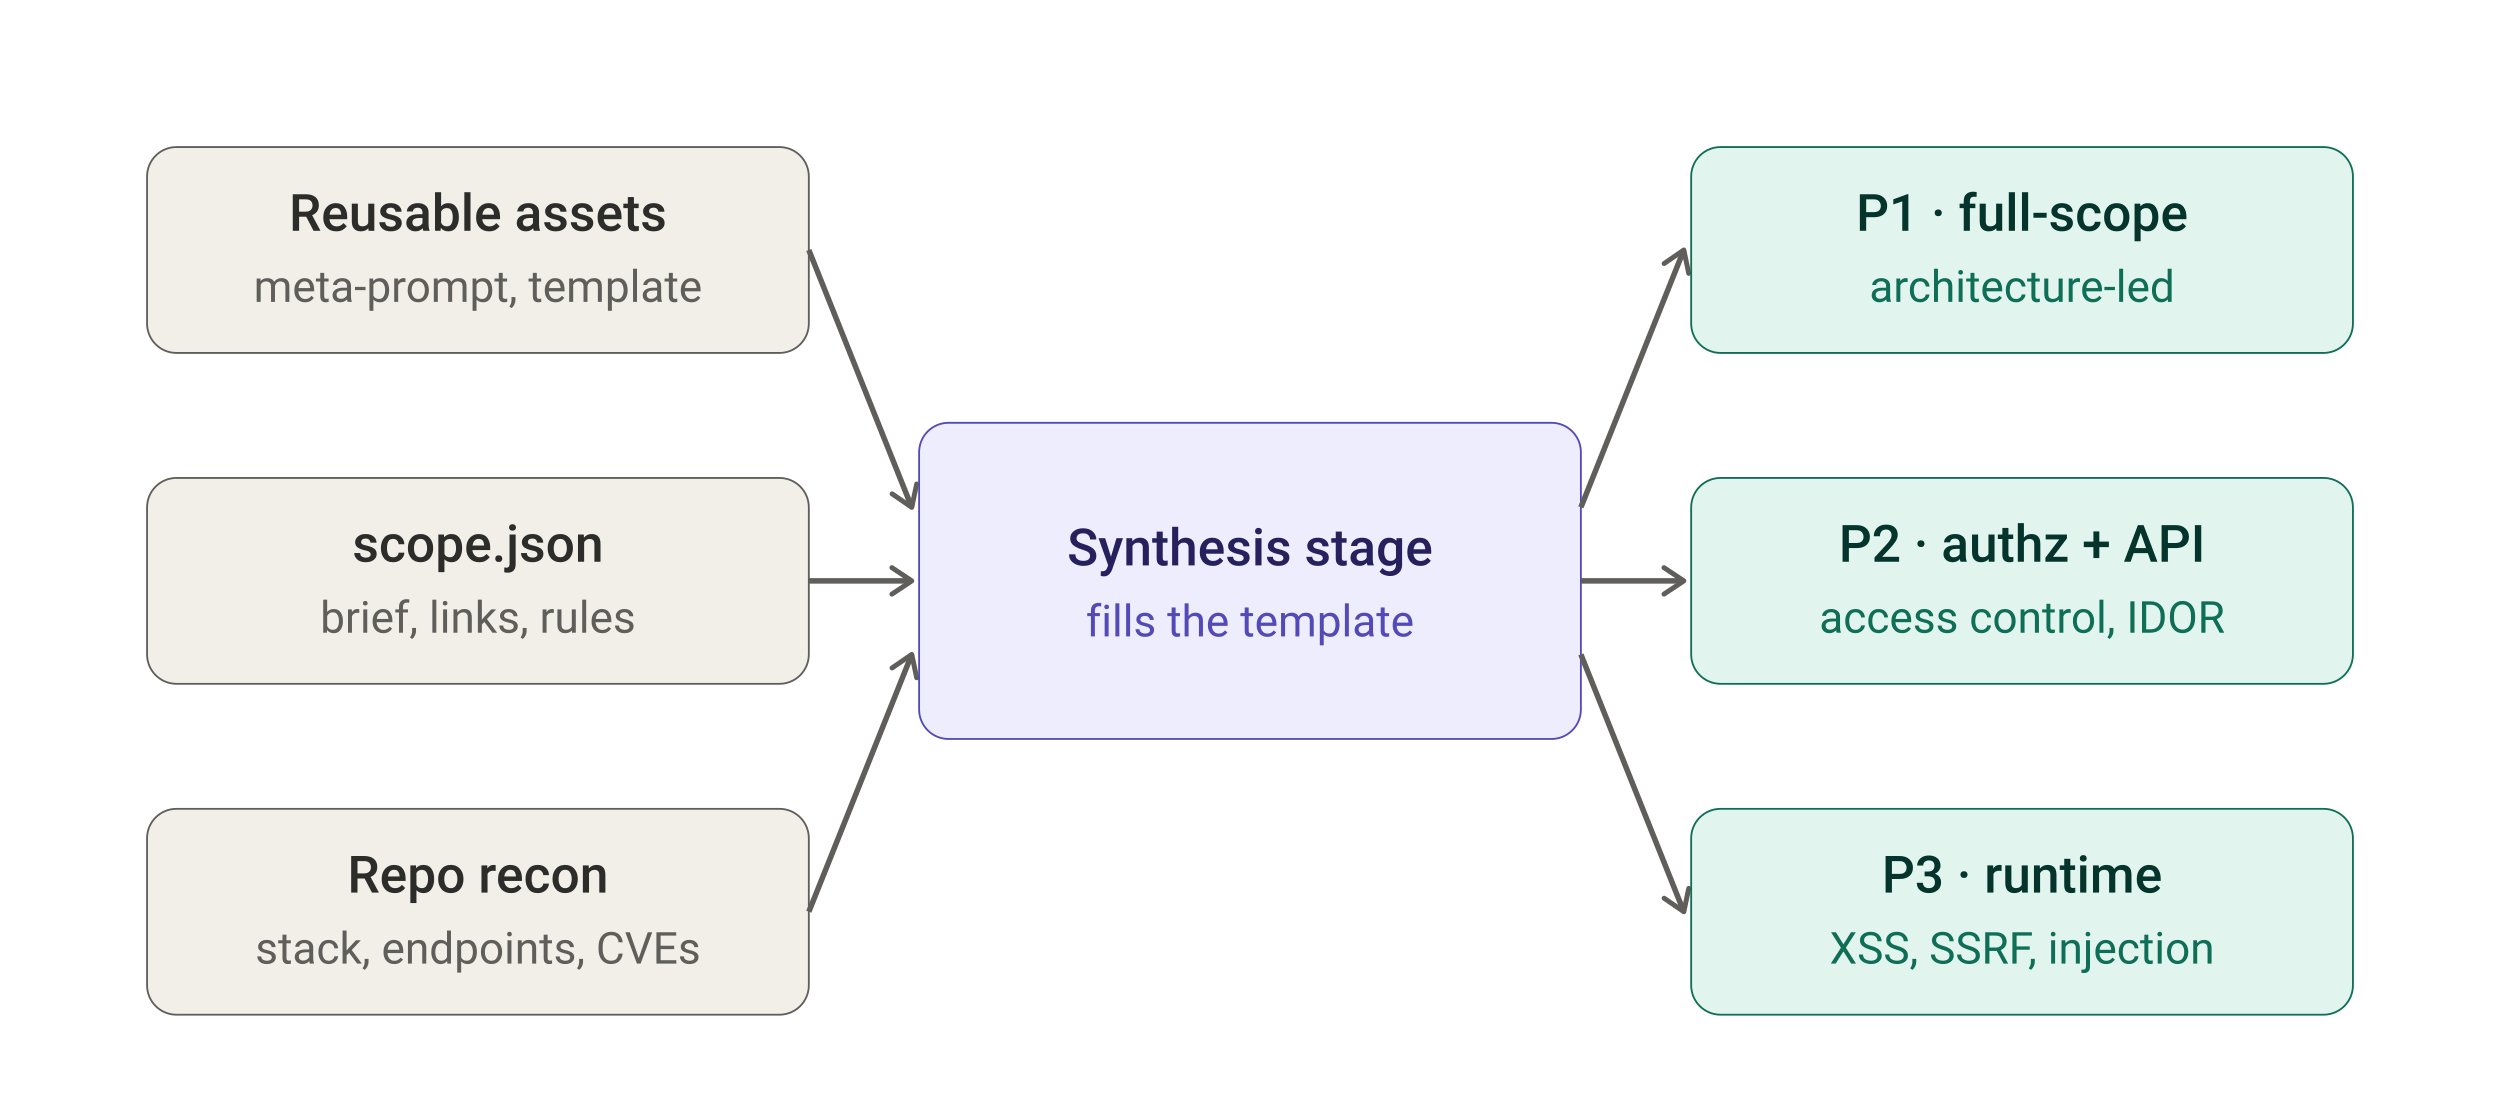
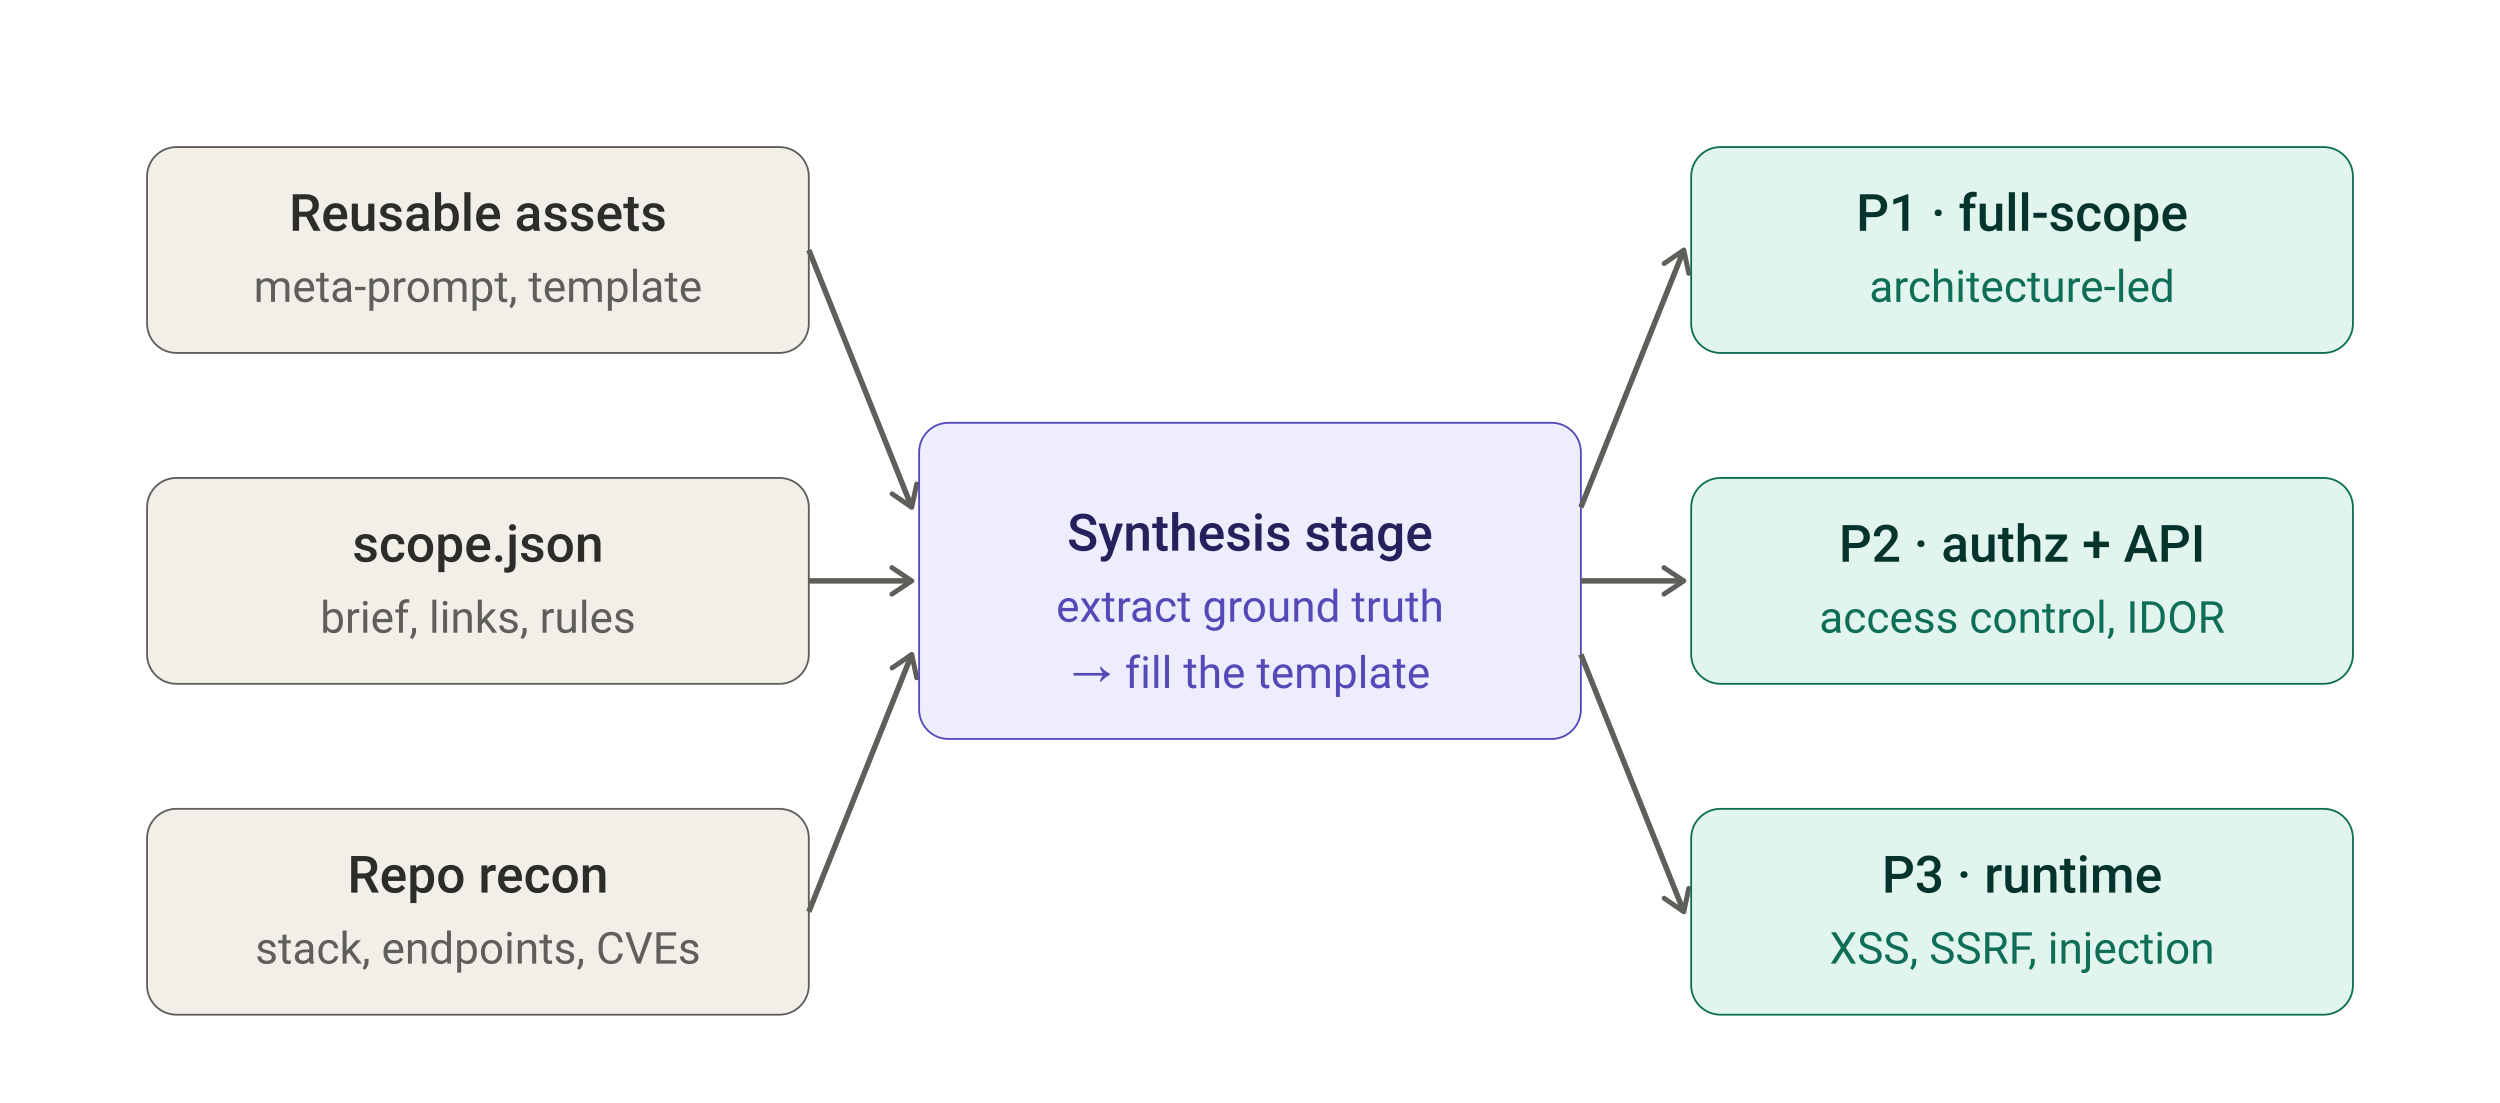
<svg xmlns="http://www.w3.org/2000/svg" width="680" viewBox="0 0 680 300" role="img" font-family="-apple-system, Segoe UI, Roboto, Helvetica, Arial, sans-serif">
  <defs>
    <marker id="arrow2" viewBox="0 0 10 10" refX="8" refY="5" markerWidth="6" markerHeight="6" orient="auto-start-reverse">
      <path d="M2 1L8 5L2 9" fill="none" stroke="#5F5E5A" stroke-width="1.5" stroke-linecap="round" stroke-linejoin="round" />
    </marker>
  </defs>
  <rect x="40" y="40" width="180" height="56" rx="8" fill="#F1EFE8" stroke="#5F5E5A" stroke-width="0.5" />
  <text x="130" y="58" text-anchor="middle" dominant-baseline="central" font-size="14" font-weight="500" fill="#2C2C2A">Reusable assets</text>
  <text x="130" y="78" text-anchor="middle" dominant-baseline="central" font-size="12" fill="#5F5E5A">meta-prompt, template</text>
  <rect x="40" y="130" width="180" height="56" rx="8" fill="#F1EFE8" stroke="#5F5E5A" stroke-width="0.5" />
  <text x="130" y="148" text-anchor="middle" dominant-baseline="central" font-size="14" font-weight="500" fill="#2C2C2A">scope.json</text>
  <text x="130" y="168" text-anchor="middle" dominant-baseline="central" font-size="12" fill="#5F5E5A">brief, links, rules</text>
  <rect x="40" y="220" width="180" height="56" rx="8" fill="#F1EFE8" stroke="#5F5E5A" stroke-width="0.5" />
  <text x="130" y="238" text-anchor="middle" dominant-baseline="central" font-size="14" font-weight="500" fill="#2C2C2A">Repo recon</text>
  <text x="130" y="258" text-anchor="middle" dominant-baseline="central" font-size="12" fill="#5F5E5A">stack, endpoints, CVEs</text>
  <line x1="220" y1="68" x2="248" y2="138" stroke="#5F5E5A" stroke-width="1.5" marker-end="url(#arrow2)" />
  <line x1="220" y1="158" x2="248" y2="158" stroke="#5F5E5A" stroke-width="1.5" marker-end="url(#arrow2)" />
  <line x1="220" y1="248" x2="248" y2="178" stroke="#5F5E5A" stroke-width="1.5" marker-end="url(#arrow2)" />
  <rect x="250" y="115" width="180" height="86" rx="8" fill="#EEEDFE" stroke="#534AB7" stroke-width="0.5" />
-   <text x="340" y="149" text-anchor="middle" dominant-baseline="central" font-size="14" font-weight="500" fill="#26215C">Synthesis stage</text>
-   <text x="340" y="169" text-anchor="middle" dominant-baseline="central" font-size="12" fill="#534AB7">fills the template</text>
+   <text x="340" y="145" text-anchor="middle" dominant-baseline="central" font-size="14" font-weight="500" fill="#26215C">Synthesis stage</text>
+   <text x="340" y="165" text-anchor="middle" dominant-baseline="central" font-size="12" fill="#534AB7">extract ground truth</text>
+   <text x="340" y="182" text-anchor="middle" dominant-baseline="central" font-size="12" fill="#534AB7">→ fill the template</text>
  <line x1="430" y1="138" x2="458" y2="68" stroke="#5F5E5A" stroke-width="1.5" marker-end="url(#arrow2)" />
  <line x1="430" y1="158" x2="458" y2="158" stroke="#5F5E5A" stroke-width="1.5" marker-end="url(#arrow2)" />
  <line x1="430" y1="178" x2="458" y2="248" stroke="#5F5E5A" stroke-width="1.5" marker-end="url(#arrow2)" />
  <rect x="460" y="40" width="180" height="56" rx="8" fill="#E1F5EE" stroke="#0F6E56" stroke-width="0.5" />
  <text x="550" y="58" text-anchor="middle" dominant-baseline="central" font-size="14" font-weight="500" fill="#04342C">P1 · full-scope</text>
  <text x="550" y="78" text-anchor="middle" dominant-baseline="central" font-size="12" fill="#0F6E56">architecture-led</text>
  <rect x="460" y="130" width="180" height="56" rx="8" fill="#E1F5EE" stroke="#0F6E56" stroke-width="0.5" />
  <text x="550" y="148" text-anchor="middle" dominant-baseline="central" font-size="14" font-weight="500" fill="#04342C">P2 · authz + API</text>
  <text x="550" y="168" text-anchor="middle" dominant-baseline="central" font-size="12" fill="#0F6E56">access control, IDOR</text>
  <rect x="460" y="220" width="180" height="56" rx="8" fill="#E1F5EE" stroke="#0F6E56" stroke-width="0.5" />
  <text x="550" y="238" text-anchor="middle" dominant-baseline="central" font-size="14" font-weight="500" fill="#04342C">P3 · runtime</text>
  <text x="550" y="258" text-anchor="middle" dominant-baseline="central" font-size="12" fill="#0F6E56">XSS, SSRF, injection</text>
</svg>
